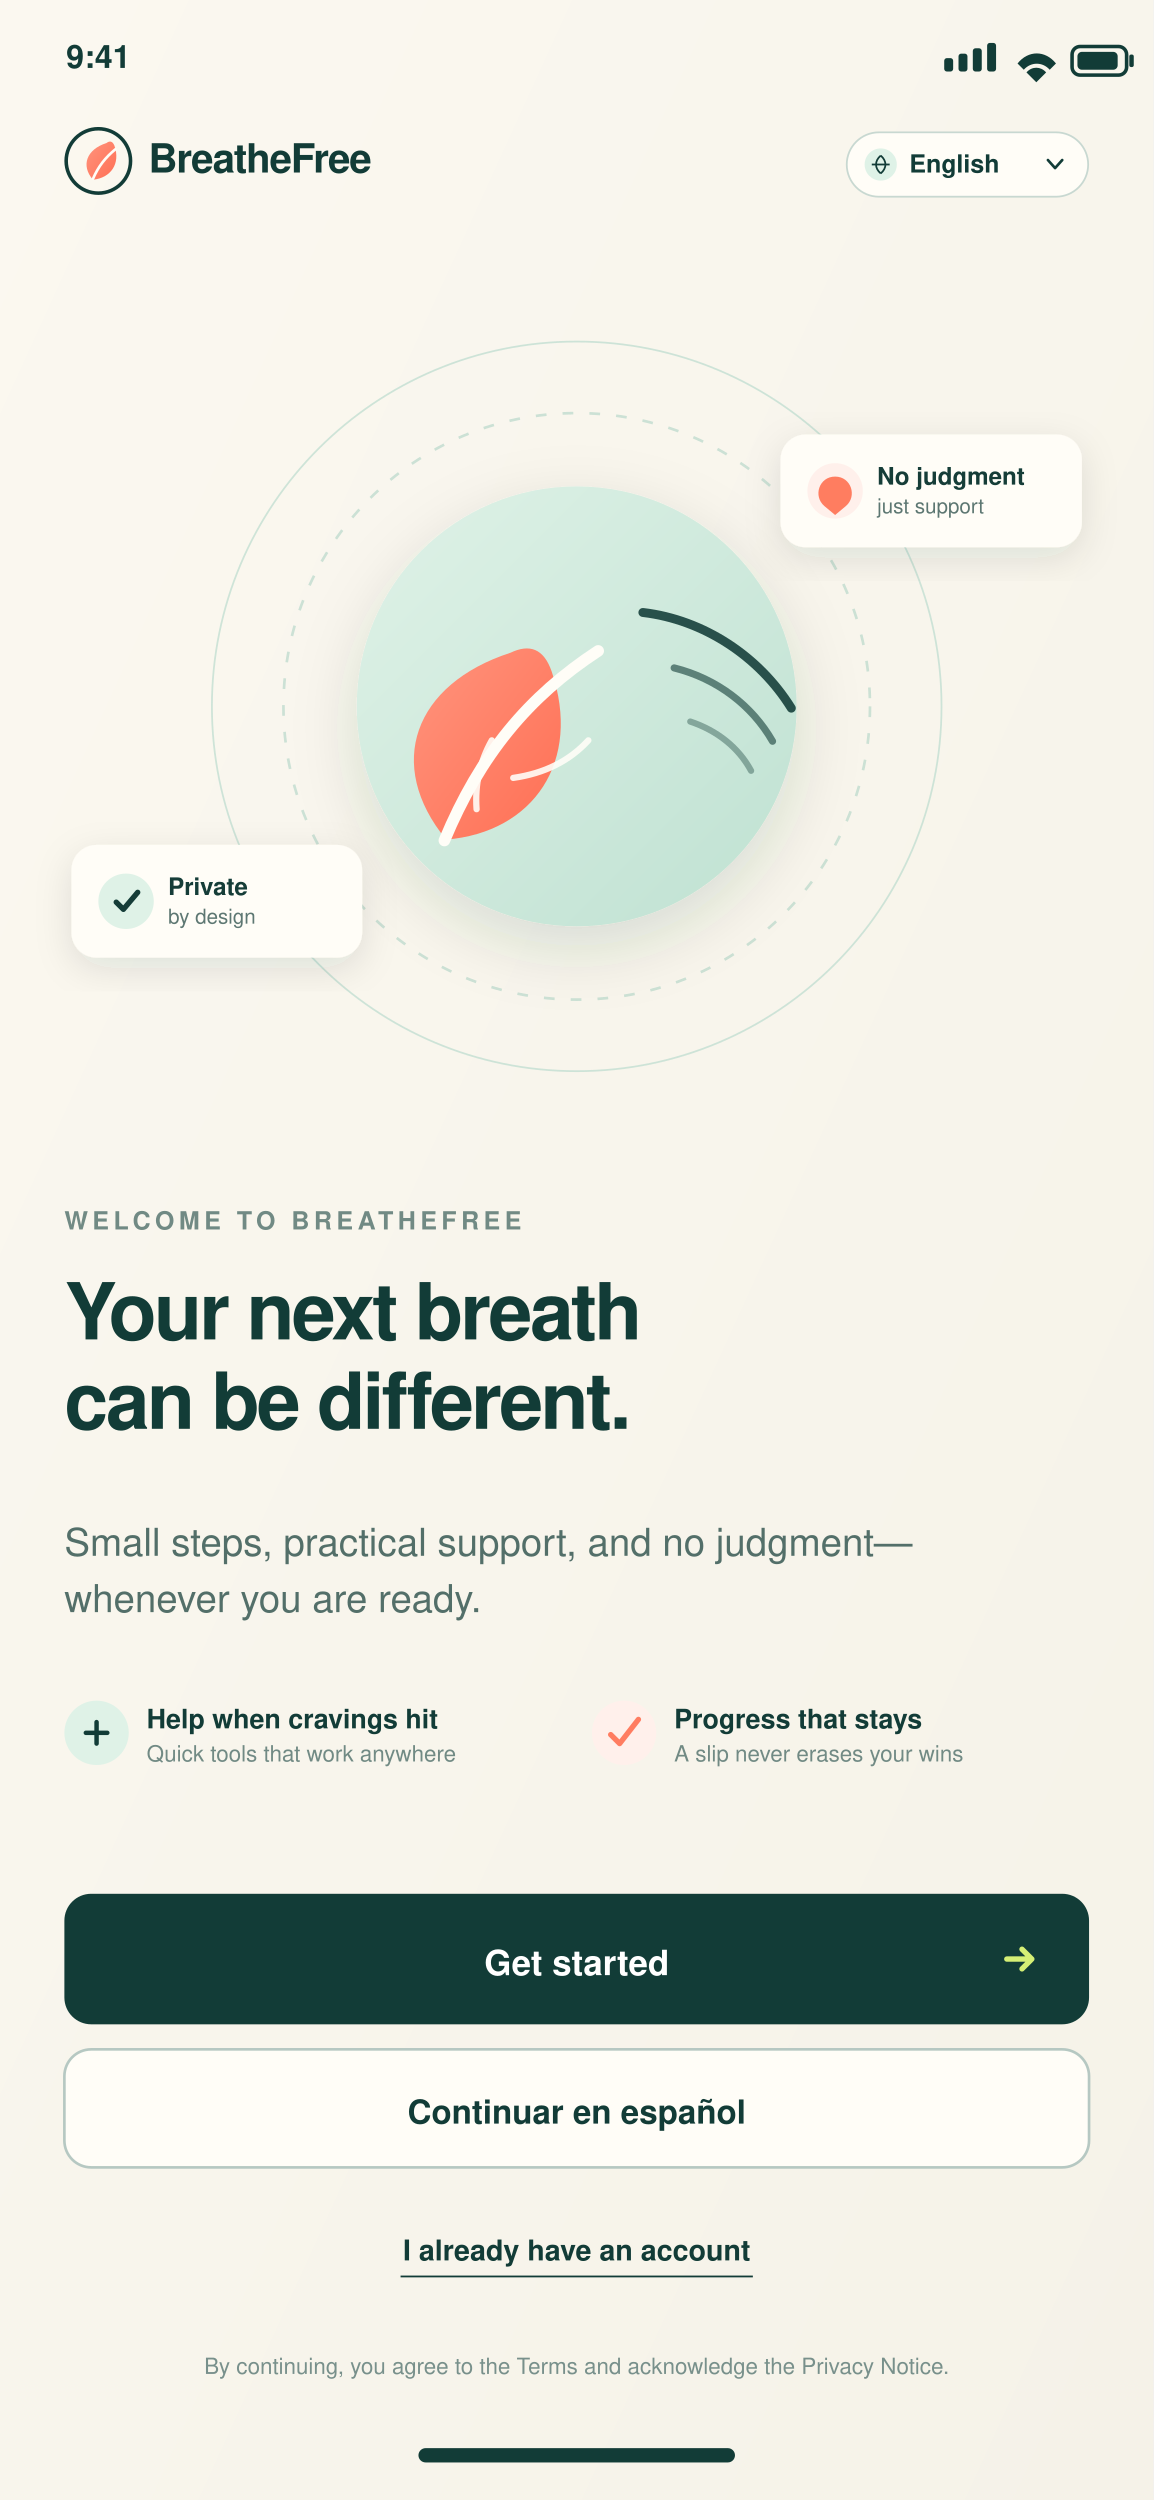
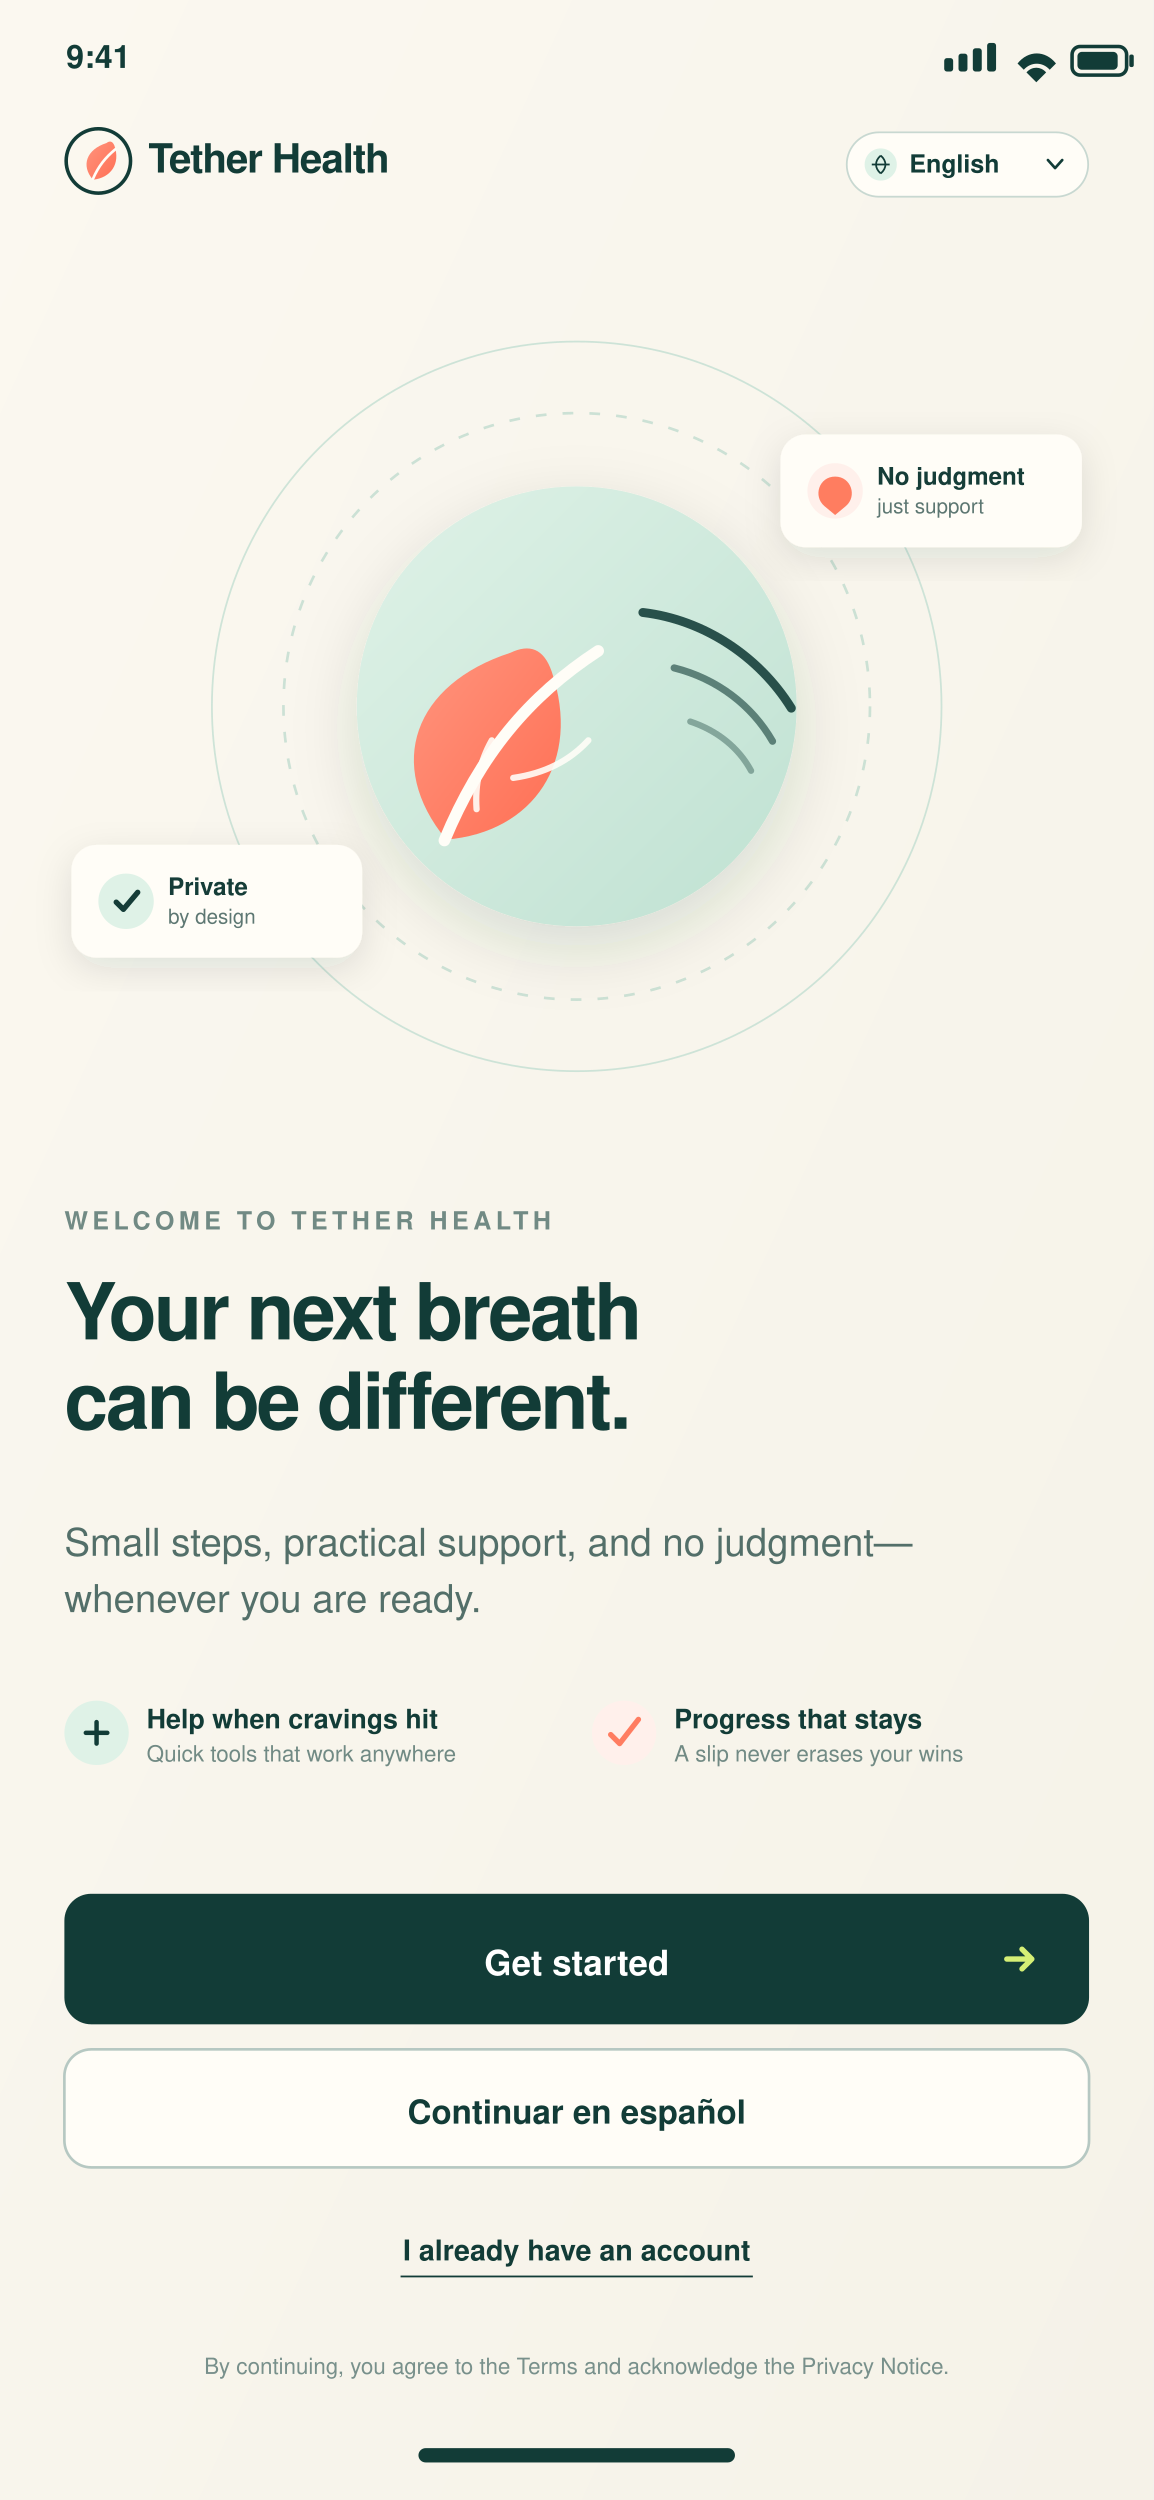
<svg xmlns="http://www.w3.org/2000/svg" width="1290" height="2796" viewBox="0 0 1290 2796">
  <defs>
    <linearGradient id="bg" x1="0" y1="0" x2="1" y2="1">
      <stop offset="0" stop-color="#FBF8F0" />
      <stop offset="1" stop-color="#F5F2E8" />
    </linearGradient>
    <linearGradient id="mintGlow" x1="0" y1="0" x2="1" y2="1">
      <stop offset="0" stop-color="#DFF2E7" />
      <stop offset="1" stop-color="#BFE1D2" />
    </linearGradient>
    <linearGradient id="leaf" x1="0" y1="0" x2="1" y2="1">
      <stop offset="0" stop-color="#FF947D" />
      <stop offset="1" stop-color="#FF6F54" />
    </linearGradient>
    <filter id="shadow" x="-40%" y="-40%" width="180%" height="180%">
      <feDropShadow dx="0" dy="24" stdDeviation="36" flood-color="#123C37" flood-opacity="0.14" />
    </filter>
    <filter id="softShadow" x="-30%" y="-30%" width="160%" height="160%">
      <feDropShadow dx="0" dy="12" stdDeviation="20" flood-color="#123C37" flood-opacity="0.11" />
    </filter>
  </defs>
  <rect width="1290" height="2796" fill="url(#bg)" />
  <g fill="#123C37" font-family="Nimbus Sans, Arial, sans-serif" font-weight="700">
    <text x="74" y="76" font-size="36">9:41</text>
    <g transform="translate(1056 43)">
      <rect x="0" y="22" width="10" height="15" rx="3" />
      <rect x="16" y="17" width="10" height="20" rx="3" />
      <rect x="32" y="11" width="10" height="26" rx="3" />
      <rect x="48" y="5" width="10" height="32" rx="3" />
      <path d="M82 28c12-15 31-15 43 0l-7 7c-8-9-21-9-29 0zm10 10c6-7 16-7 22 0l-11 11z" />
      <rect x="143" y="9" width="61" height="32" rx="9" fill="none" stroke="#123C37" stroke-width="4" />
      <rect x="207" y="18" width="5" height="14" rx="2" />
      <rect x="149" y="15" width="45" height="20" rx="5" />
    </g>
  </g>
  <g transform="translate(72 142)">
    <circle cx="38" cy="38" r="36" fill="none" stroke="#123C37" stroke-width="4" />
    <path d="M47 18c-22 7-29 25-15 41 20-2 31-18 24-38-2-5-5-6-9-3z" fill="url(#leaf)" />
    <path d="M32 58c6-14 14-24 25-33" fill="none" stroke="#FFFDF7" stroke-width="3" stroke-linecap="round" />
-     <text x="94" y="51" fill="#123C37" font-family="Nimbus Sans, Arial, sans-serif" font-weight="700" font-size="45" letter-spacing="-1.2">BreatheFree</text>
+     <text x="94" y="51" fill="#123C37" font-family="Nimbus Sans, Arial, sans-serif" font-weight="700" font-size="45" letter-spacing="-1.2">Tether Health</text>
  </g>
  <g transform="translate(947 148)">
    <rect width="270" height="72" rx="36" fill="#FFFDF7" stroke="#C8D8D1" stroke-width="2" />
    <circle cx="38" cy="36" r="18" fill="#DFF2E7" />
    <path d="M28 36h20M38 26c7 6 7 14 0 20M38 26c-7 6-7 14 0 20" stroke="#123C37" stroke-width="2" fill="none" />
    <text x="70" y="45" fill="#123C37" font-family="Nimbus Sans, Arial, sans-serif" font-weight="700" font-size="28">English</text>
    <path d="M225 31l8 9 8-9" fill="none" stroke="#123C37" stroke-width="3" stroke-linecap="round" stroke-linejoin="round" />
  </g>
  <g transform="translate(645 790)">
    <circle r="408" fill="none" stroke="#BDDCCF" stroke-width="2" opacity="0.72" />
    <circle r="328" fill="none" stroke="#B3D5C7" stroke-width="3" stroke-dasharray="12 18" opacity="0.65" />
    <circle r="246" fill="url(#mintGlow)" filter="url(#shadow)" />
    <path d="M-74-60c-108 35-141 125-72 209 98-8 152-88 118-188-9-26-25-31-46-21z" fill="url(#leaf)" />
    <path d="M-148 150C-108 54-54-11 24-62" fill="none" stroke="#FFFDF7" stroke-width="13" stroke-linecap="round" />
    <path d="M-71 80c35-5 63-19 84-42M-112 115c-2-28 4-54 17-77" fill="none" stroke="#FFFDF7" stroke-width="7" stroke-linecap="round" opacity="0.9" />
    <path d="M74-105c68 8 130 49 166 107" fill="none" stroke="#123C37" stroke-width="10" stroke-linecap="round" opacity="0.88" />
    <path d="M109-43c48 12 87 42 110 82" fill="none" stroke="#123C37" stroke-width="8" stroke-linecap="round" opacity="0.6" />
    <path d="M127 17c30 10 54 29 68 55" fill="none" stroke="#123C37" stroke-width="7" stroke-linecap="round" opacity="0.38" />
  </g>
  <g transform="translate(80 945)" filter="url(#softShadow)">
    <rect width="325" height="126" rx="28" fill="#FFFDF7" />
    <circle cx="61" cy="63" r="31" fill="#DFF2E7" />
    <path d="M50 64l8 8 16-19" fill="none" stroke="#123C37" stroke-width="6" stroke-linecap="round" stroke-linejoin="round" />
    <text x="108" y="56" fill="#123C37" font-family="Nimbus Sans, Arial, sans-serif" font-weight="700" font-size="27">Private</text>
    <text x="108" y="88" fill="#5D7772" font-family="Nimbus Sans, Arial, sans-serif" font-size="23">by design</text>
  </g>
  <g transform="translate(873 486)" filter="url(#softShadow)">
    <rect width="337" height="126" rx="28" fill="#FFFDF7" />
    <circle cx="61" cy="63" r="31" fill="#FFF0EB" />
    <path d="M61 47c-18 0-25 22-12 33l12 10 12-10c13-11 6-33-12-33z" fill="#FF7D61" />
    <text x="108" y="56" fill="#123C37" font-family="Nimbus Sans, Arial, sans-serif" font-weight="700" font-size="27">No judgment</text>
    <text x="108" y="88" fill="#5D7772" font-family="Nimbus Sans, Arial, sans-serif" font-size="23">just support</text>
  </g>
-   <text x="72" y="1375" fill="#718A84" font-family="Nimbus Sans, Arial, sans-serif" font-weight="700" font-size="28" letter-spacing="5">WELCOME TO BREATHEFREE</text>
+   <text x="72" y="1375" fill="#718A84" font-family="Nimbus Sans, Arial, sans-serif" font-weight="700" font-size="28" letter-spacing="5">WELCOME TO TETHER HEALTH</text>
  <text x="72" y="1498" fill="#123C37" font-family="Nimbus Sans, Arial, sans-serif" font-weight="700" font-size="88" letter-spacing="-3">
    <tspan x="72" dy="0">Your next breath</tspan>
    <tspan x="72" dy="100">can be different.</tspan>
  </text>
  <text x="72" y="1740" fill="#536F69" font-family="Nimbus Sans, Arial, sans-serif" font-size="43">
    <tspan x="72" dy="0">Small steps, practical support, and no judgment—</tspan>
    <tspan x="72" dy="63">whenever you are ready.</tspan>
  </text>
  <g transform="translate(72 1902)">
    <g>
      <circle cx="36" cy="36" r="36" fill="#DFF2E7" />
      <path d="M24 36h24M36 24v24" stroke="#123C37" stroke-width="5" stroke-linecap="round" />
      <text x="92" y="31" fill="#123C37" font-family="Nimbus Sans, Arial, sans-serif" font-weight="700" font-size="30">Help when cravings hit</text>
      <text x="92" y="68" fill="#718A84" font-family="Nimbus Sans, Arial, sans-serif" font-size="25">Quick tools that work anywhere</text>
    </g>
    <g transform="translate(590 0)">
      <circle cx="36" cy="36" r="36" fill="#FFF0EB" />
      <path d="M21 38l10 10 21-27" stroke="#FF7D61" stroke-width="6" fill="none" stroke-linecap="round" stroke-linejoin="round" />
      <text x="92" y="31" fill="#123C37" font-family="Nimbus Sans, Arial, sans-serif" font-weight="700" font-size="30">Progress that stays</text>
      <text x="92" y="68" fill="#718A84" font-family="Nimbus Sans, Arial, sans-serif" font-size="25">A slip never erases your wins</text>
    </g>
  </g>
  <g transform="translate(72 2118)">
    <rect width="1146" height="146" rx="30" fill="#123C37" />
    <text x="573" y="91" fill="#FFFFFF" text-anchor="middle" font-family="Nimbus Sans, Arial, sans-serif" font-weight="700" font-size="39">Get started</text>
    <path d="M1054 73h28m-11-11 11 11-11 11" fill="none" stroke="#D5EF75" stroke-width="6" stroke-linecap="round" stroke-linejoin="round" />
  </g>
  <g transform="translate(72 2292)">
    <rect width="1146" height="132" rx="30" fill="#FFFDF7" stroke="#B6C8C2" stroke-width="3" />
    <text x="573" y="83" fill="#123C37" text-anchor="middle" font-family="Nimbus Sans, Arial, sans-serif" font-weight="700" font-size="37">Continuar en español</text>
  </g>
  <text x="645" y="2528" fill="#123C37" text-anchor="middle" font-family="Nimbus Sans, Arial, sans-serif" font-weight="700" font-size="32">I already have an account</text>
  <line x1="448" y1="2546" x2="842" y2="2546" stroke="#123C37" stroke-width="2" />
  <text x="645" y="2655" fill="#78908B" text-anchor="middle" font-family="Nimbus Sans, Arial, sans-serif" font-size="25">
    By continuing, you agree to the Terms and acknowledge the Privacy Notice.
  </text>
  <rect x="468" y="2738" width="354" height="16" rx="8" fill="#123C37" />
</svg>
